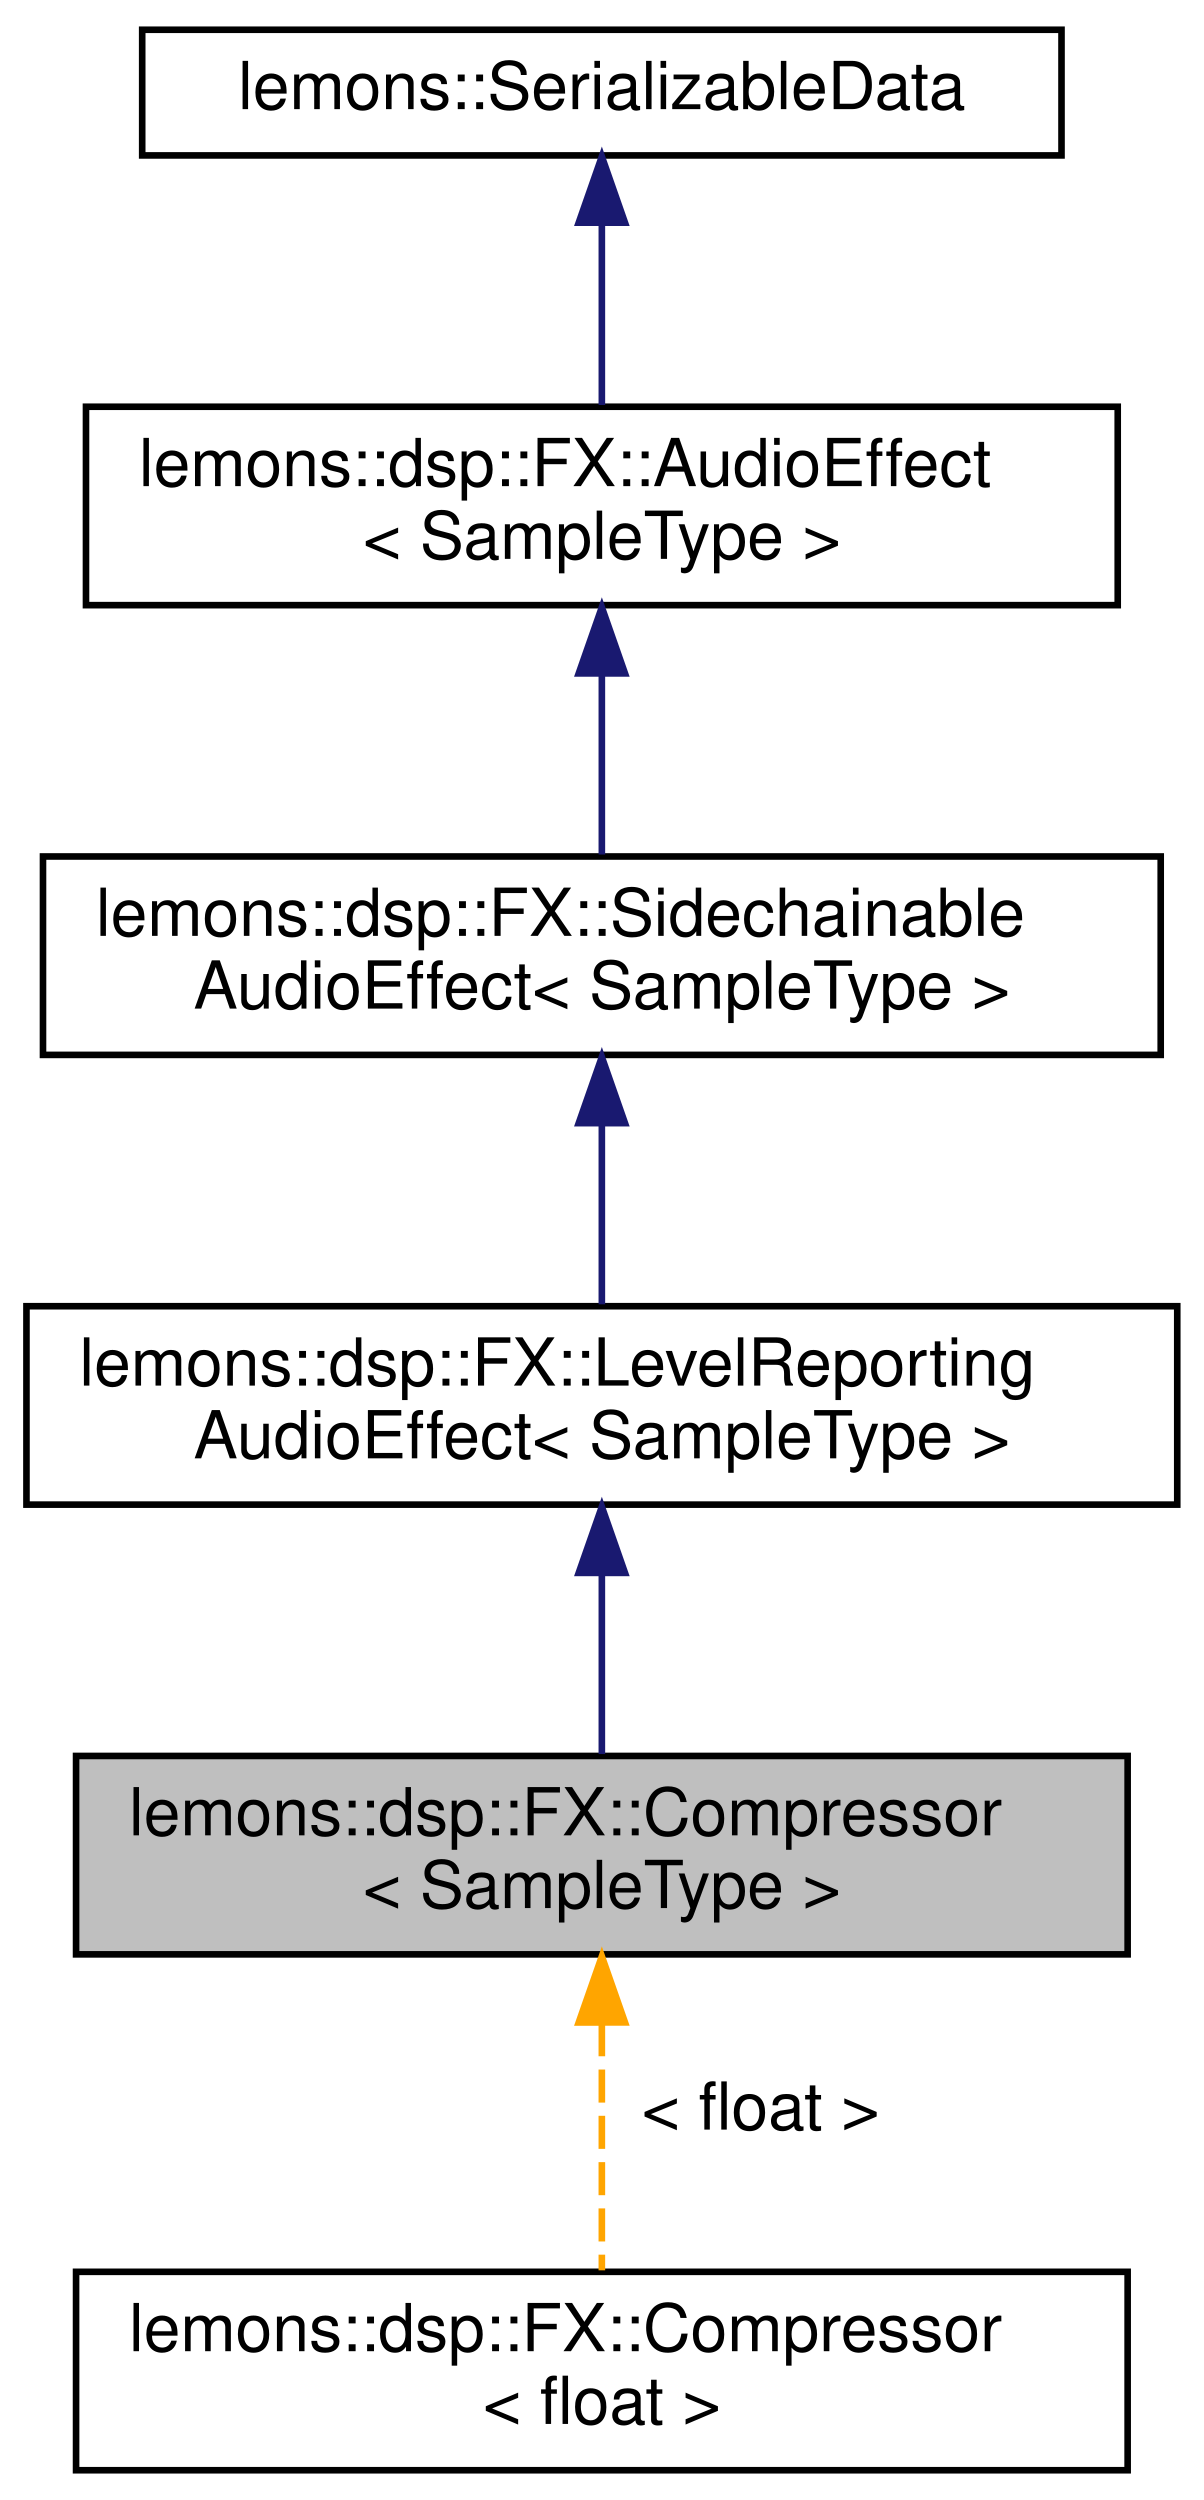
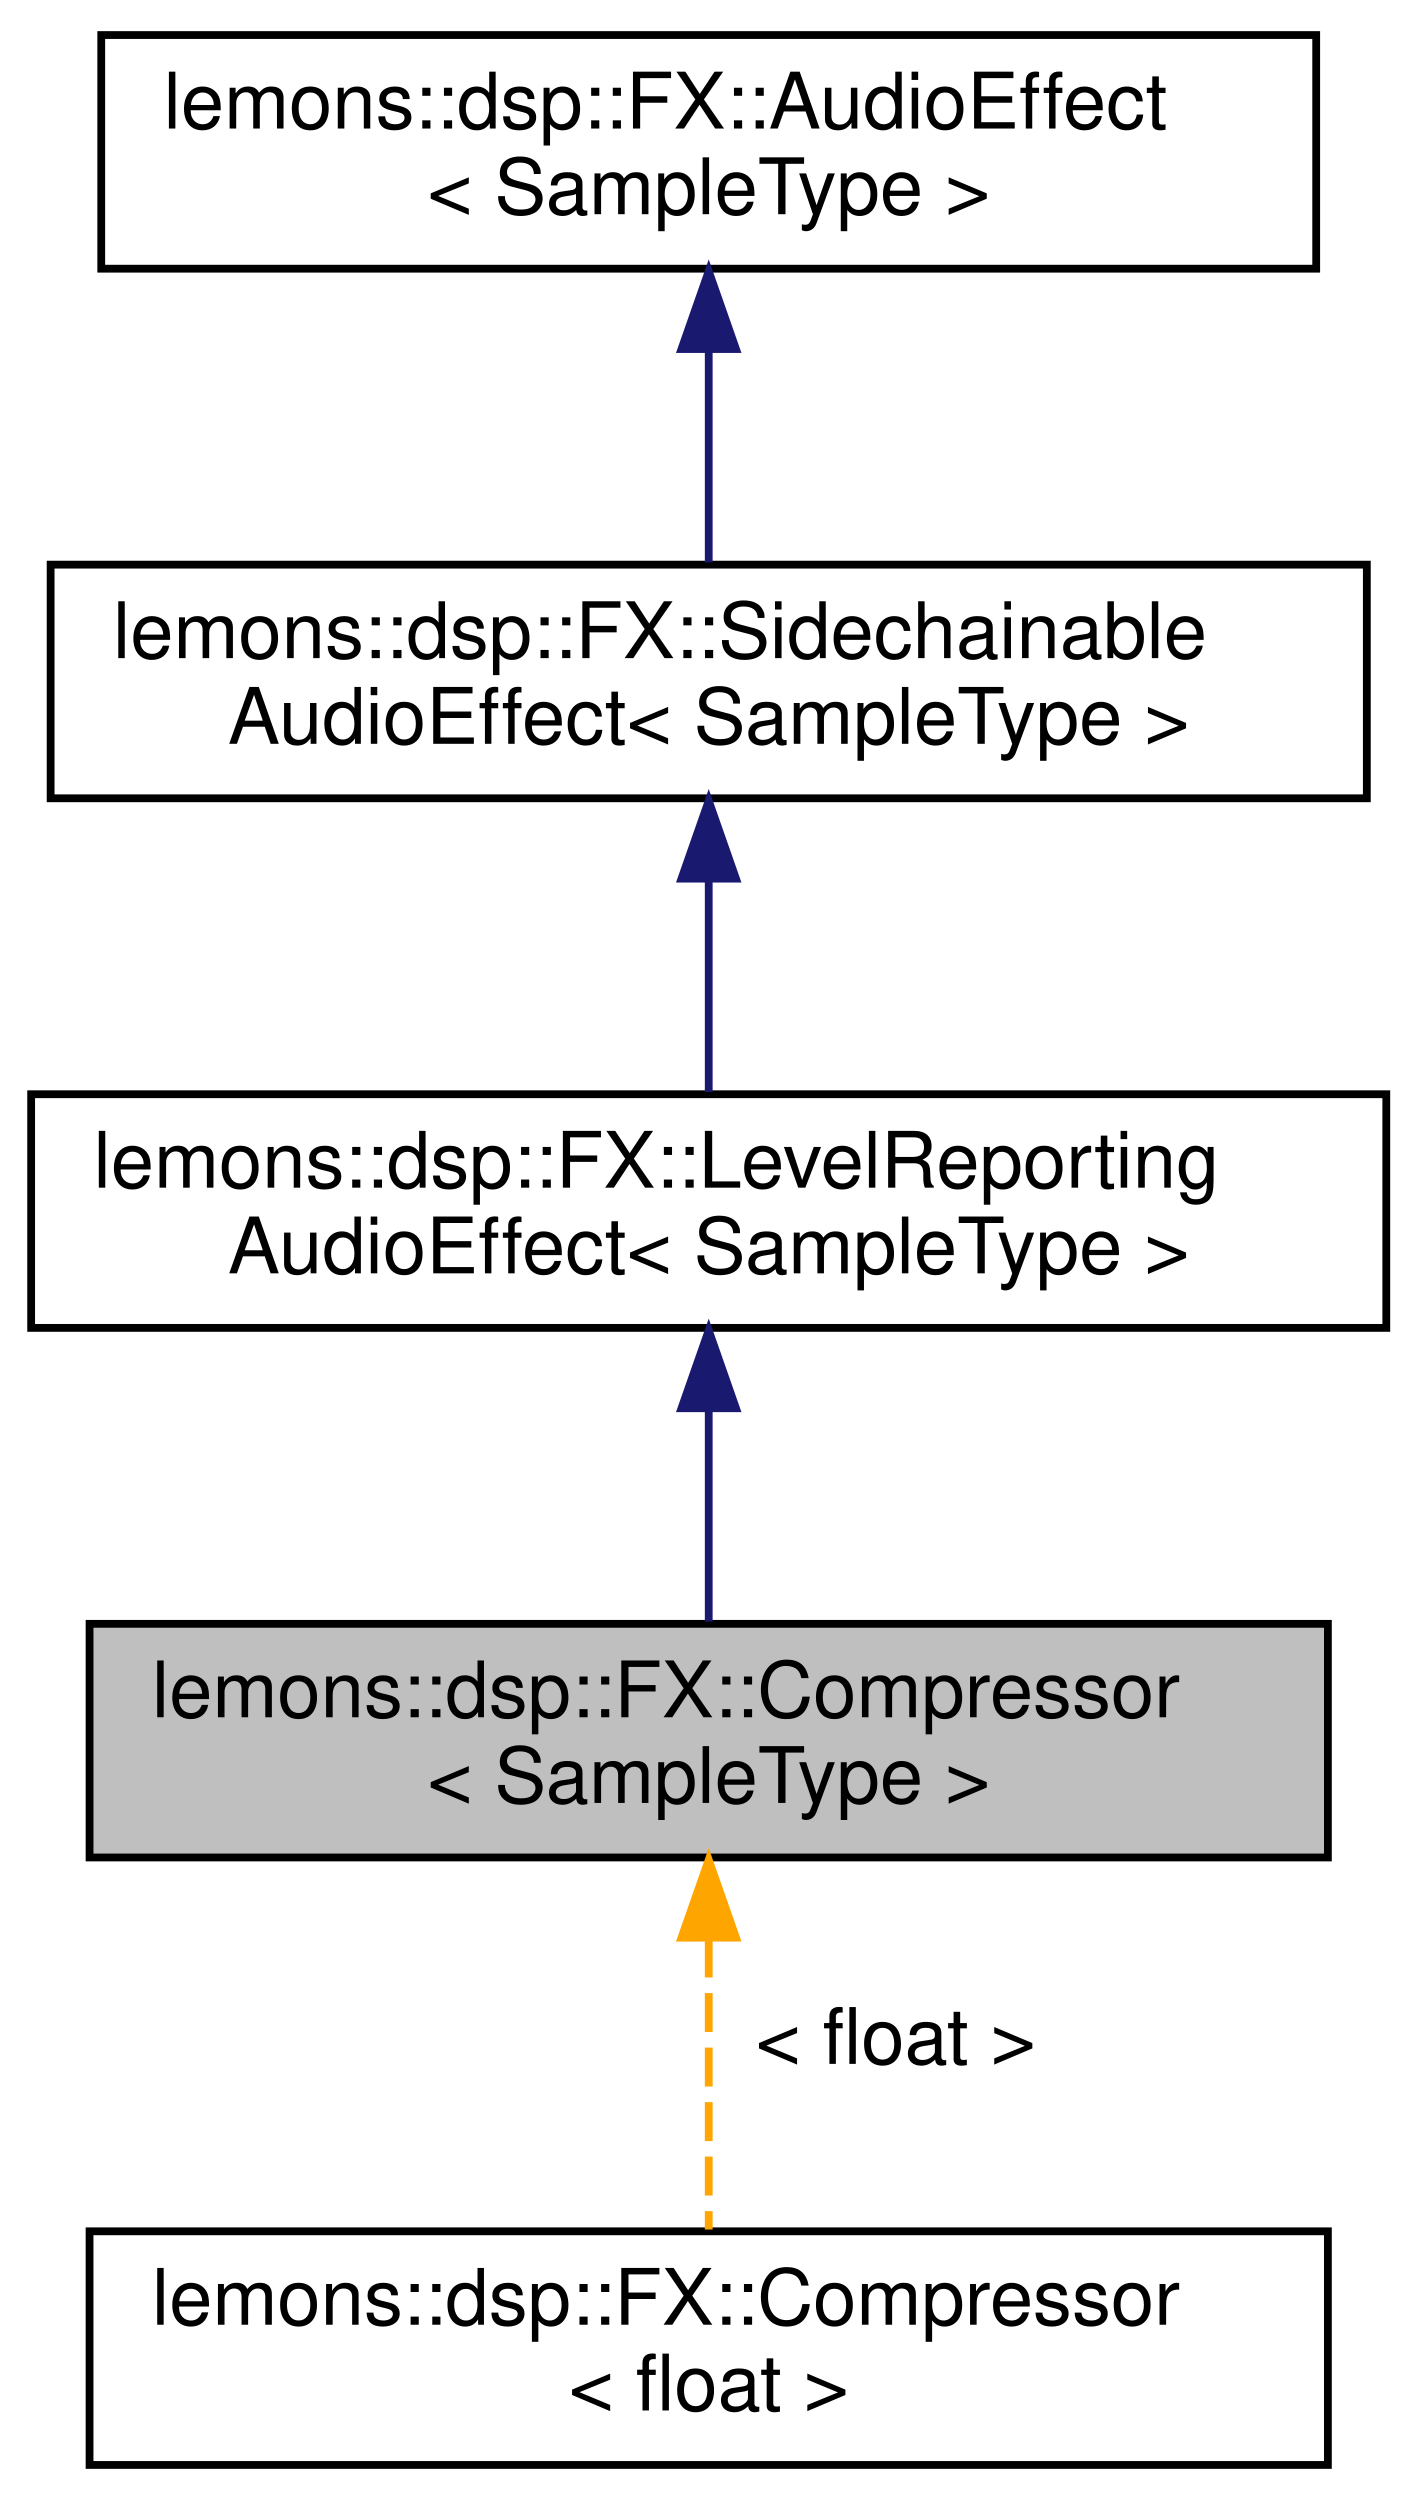
- <svg xmlns="http://www.w3.org/2000/svg" xmlns:xlink="http://www.w3.org/1999/xlink" width="182pt" height="378pt" viewBox="0.00 0.00 182.00 378.00">
-   <g id="graph0" class="graph" transform="scale(1 1) rotate(0) translate(4 374)">
+ <svg xmlns="http://www.w3.org/2000/svg" xmlns:xlink="http://www.w3.org/1999/xlink" width="182pt" height="321pt" viewBox="0.00 0.00 182.00 321.00">
+   <g id="graph0" class="graph" transform="scale(1 1) rotate(0) translate(4 317)">
    <g id="node1" class="node">
      <g id="a_node1">
        <a xlink:title="A simple compressor effect class that allows you to optionally sidechain the signal.">
          <polygon fill="#bfbfbf" stroke="black" points="7.5,-78.5 7.5,-108.5 166.5,-108.5 166.5,-78.5 7.5,-78.5" />
          <text text-anchor="start" x="15.5" y="-96.5" font-family="Helvetica,sans-Serif" font-size="10.00">lemons::dsp::FX::Compressor</text>
          <text text-anchor="middle" x="87" y="-85.5" font-family="Helvetica,sans-Serif" font-size="10.00">&lt; SampleType &gt;</text>
        </a>
      </g>
    </g>
-     <g id="node6" class="node">
-       <g id="a_node6">
+     <g id="node5" class="node">
+       <g id="a_node5">
        <a xlink:href="classlemons_1_1dsp_1_1_f_x_1_1_compressor.html" target="_top" xlink:title=" ">
          <polygon fill="none" stroke="black" points="7.5,-0.5 7.5,-30.5 166.5,-30.5 166.5,-0.5 7.5,-0.5" />
          <text text-anchor="start" x="15.5" y="-18.5" font-family="Helvetica,sans-Serif" font-size="10.00">lemons::dsp::FX::Compressor</text>
          <text text-anchor="middle" x="87" y="-7.5" font-family="Helvetica,sans-Serif" font-size="10.00">&lt; float &gt;</text>
        </a>
      </g>
    </g>
-     <g id="edge5" class="edge">
+     <g id="edge4" class="edge">
      <path fill="none" stroke="orange" stroke-dasharray="5,2" d="M87,-68.09C87,-55.76 87,-41.22 87,-30.73" />
      <polygon fill="orange" stroke="orange" points="83.5,-68.2 87,-78.2 90.5,-68.21 83.5,-68.2" />
      <text text-anchor="middle" x="111" y="-52" font-family="Helvetica,sans-Serif" font-size="10.00"> &lt; float &gt;</text>
    </g>
    <g id="node2" class="node">
      <g id="a_node2">
        <a xlink:href="structlemons_1_1dsp_1_1_f_x_1_1_level_reporting_audio_effect.html" target="_top" xlink:title="Base class for audio effects that can report their level or gain reduction.">
          <polygon fill="none" stroke="black" points="0,-146.5 0,-176.5 174,-176.5 174,-146.5 0,-146.5" />
          <text text-anchor="start" x="8" y="-164.5" font-family="Helvetica,sans-Serif" font-size="10.00">lemons::dsp::FX::LevelReporting</text>
          <text text-anchor="middle" x="87" y="-153.5" font-family="Helvetica,sans-Serif" font-size="10.00">AudioEffect&lt; SampleType &gt;</text>
        </a>
      </g>
    </g>
    <g id="edge1" class="edge">
      <path fill="none" stroke="midnightblue" d="M87,-136.03C87,-126.86 87,-116.74 87,-108.79" />
      <polygon fill="midnightblue" stroke="midnightblue" points="83.5,-136.18 87,-146.18 90.5,-136.18 83.5,-136.18" />
    </g>
    <g id="node3" class="node">
      <g id="a_node3">
        <a xlink:href="structlemons_1_1dsp_1_1_f_x_1_1_sidechainable_audio_effect.html" target="_top" xlink:title="Base class for audio effects that accept a sidechain signal.">
          <polygon fill="none" stroke="black" points="2.5,-214.5 2.5,-244.5 171.5,-244.5 171.5,-214.5 2.5,-214.5" />
          <text text-anchor="start" x="10.5" y="-232.5" font-family="Helvetica,sans-Serif" font-size="10.00">lemons::dsp::FX::Sidechainable</text>
          <text text-anchor="middle" x="87" y="-221.5" font-family="Helvetica,sans-Serif" font-size="10.00">AudioEffect&lt; SampleType &gt;</text>
        </a>
      </g>
    </g>
    <g id="edge2" class="edge">
      <path fill="none" stroke="midnightblue" d="M87,-204.03C87,-194.86 87,-184.74 87,-176.79" />
      <polygon fill="midnightblue" stroke="midnightblue" points="83.5,-204.18 87,-214.18 90.5,-204.18 83.5,-204.18" />
    </g>
    <g id="node4" class="node">
      <g id="a_node4">
        <a xlink:href="structlemons_1_1dsp_1_1_f_x_1_1_audio_effect.html" target="_top" xlink:title="Base class for any kind of audio effect.">
          <polygon fill="none" stroke="black" points="9,-282.5 9,-312.5 165,-312.5 165,-282.5 9,-282.5" />
          <text text-anchor="start" x="17" y="-300.5" font-family="Helvetica,sans-Serif" font-size="10.00">lemons::dsp::FX::AudioEffect</text>
          <text text-anchor="middle" x="87" y="-289.5" font-family="Helvetica,sans-Serif" font-size="10.00">&lt; SampleType &gt;</text>
        </a>
      </g>
    </g>
    <g id="edge3" class="edge">
      <path fill="none" stroke="midnightblue" d="M87,-272.03C87,-262.86 87,-252.74 87,-244.79" />
      <polygon fill="midnightblue" stroke="midnightblue" points="83.5,-272.18 87,-282.18 90.5,-272.18 83.5,-272.18" />
    </g>
-     <g id="node5" class="node">
-       <g id="a_node5">
-         <a xlink:href="structlemons_1_1_serializable_data.html" target="_top" xlink:title="Base class for any C++ object that needs to be serialized to binary and back.">
-           <polygon fill="none" stroke="black" points="17.5,-350.5 17.5,-369.5 156.5,-369.5 156.5,-350.5 17.5,-350.5" />
-           <text text-anchor="middle" x="87" y="-357.5" font-family="Helvetica,sans-Serif" font-size="10.00">lemons::SerializableData</text>
-         </a>
-       </g>
-     </g>
-     <g id="edge4" class="edge">
-       <path fill="none" stroke="midnightblue" d="M87,-340.22C87,-331.36 87,-320.96 87,-312.76" />
-       <polygon fill="midnightblue" stroke="midnightblue" points="83.5,-340.33 87,-350.33 90.5,-340.33 83.5,-340.33" />
-     </g>
  </g>
</svg>
